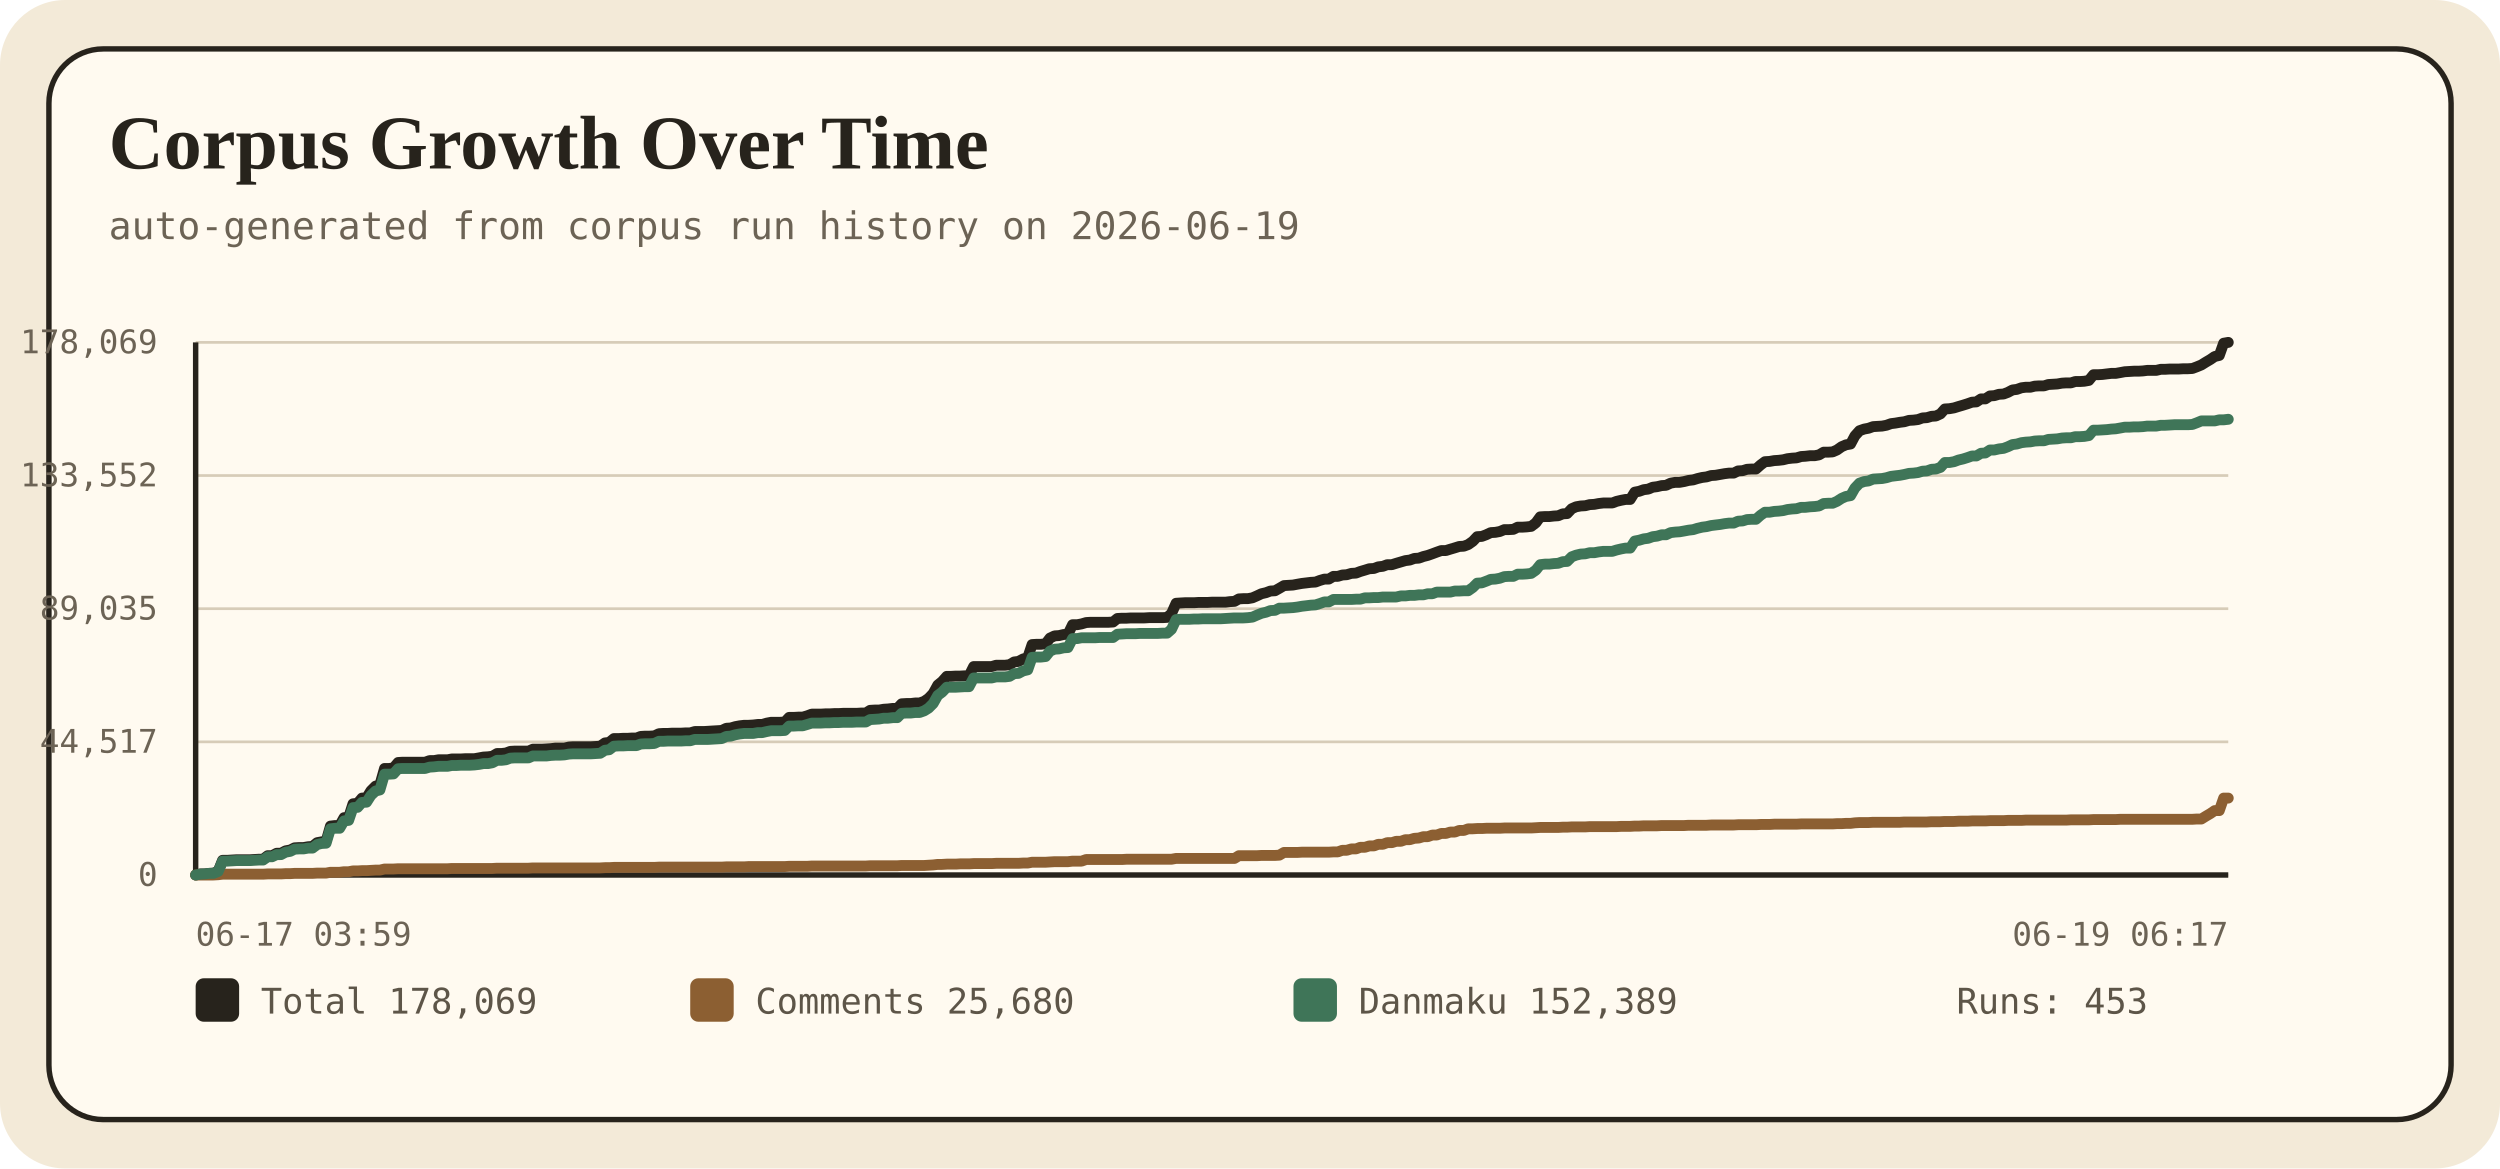
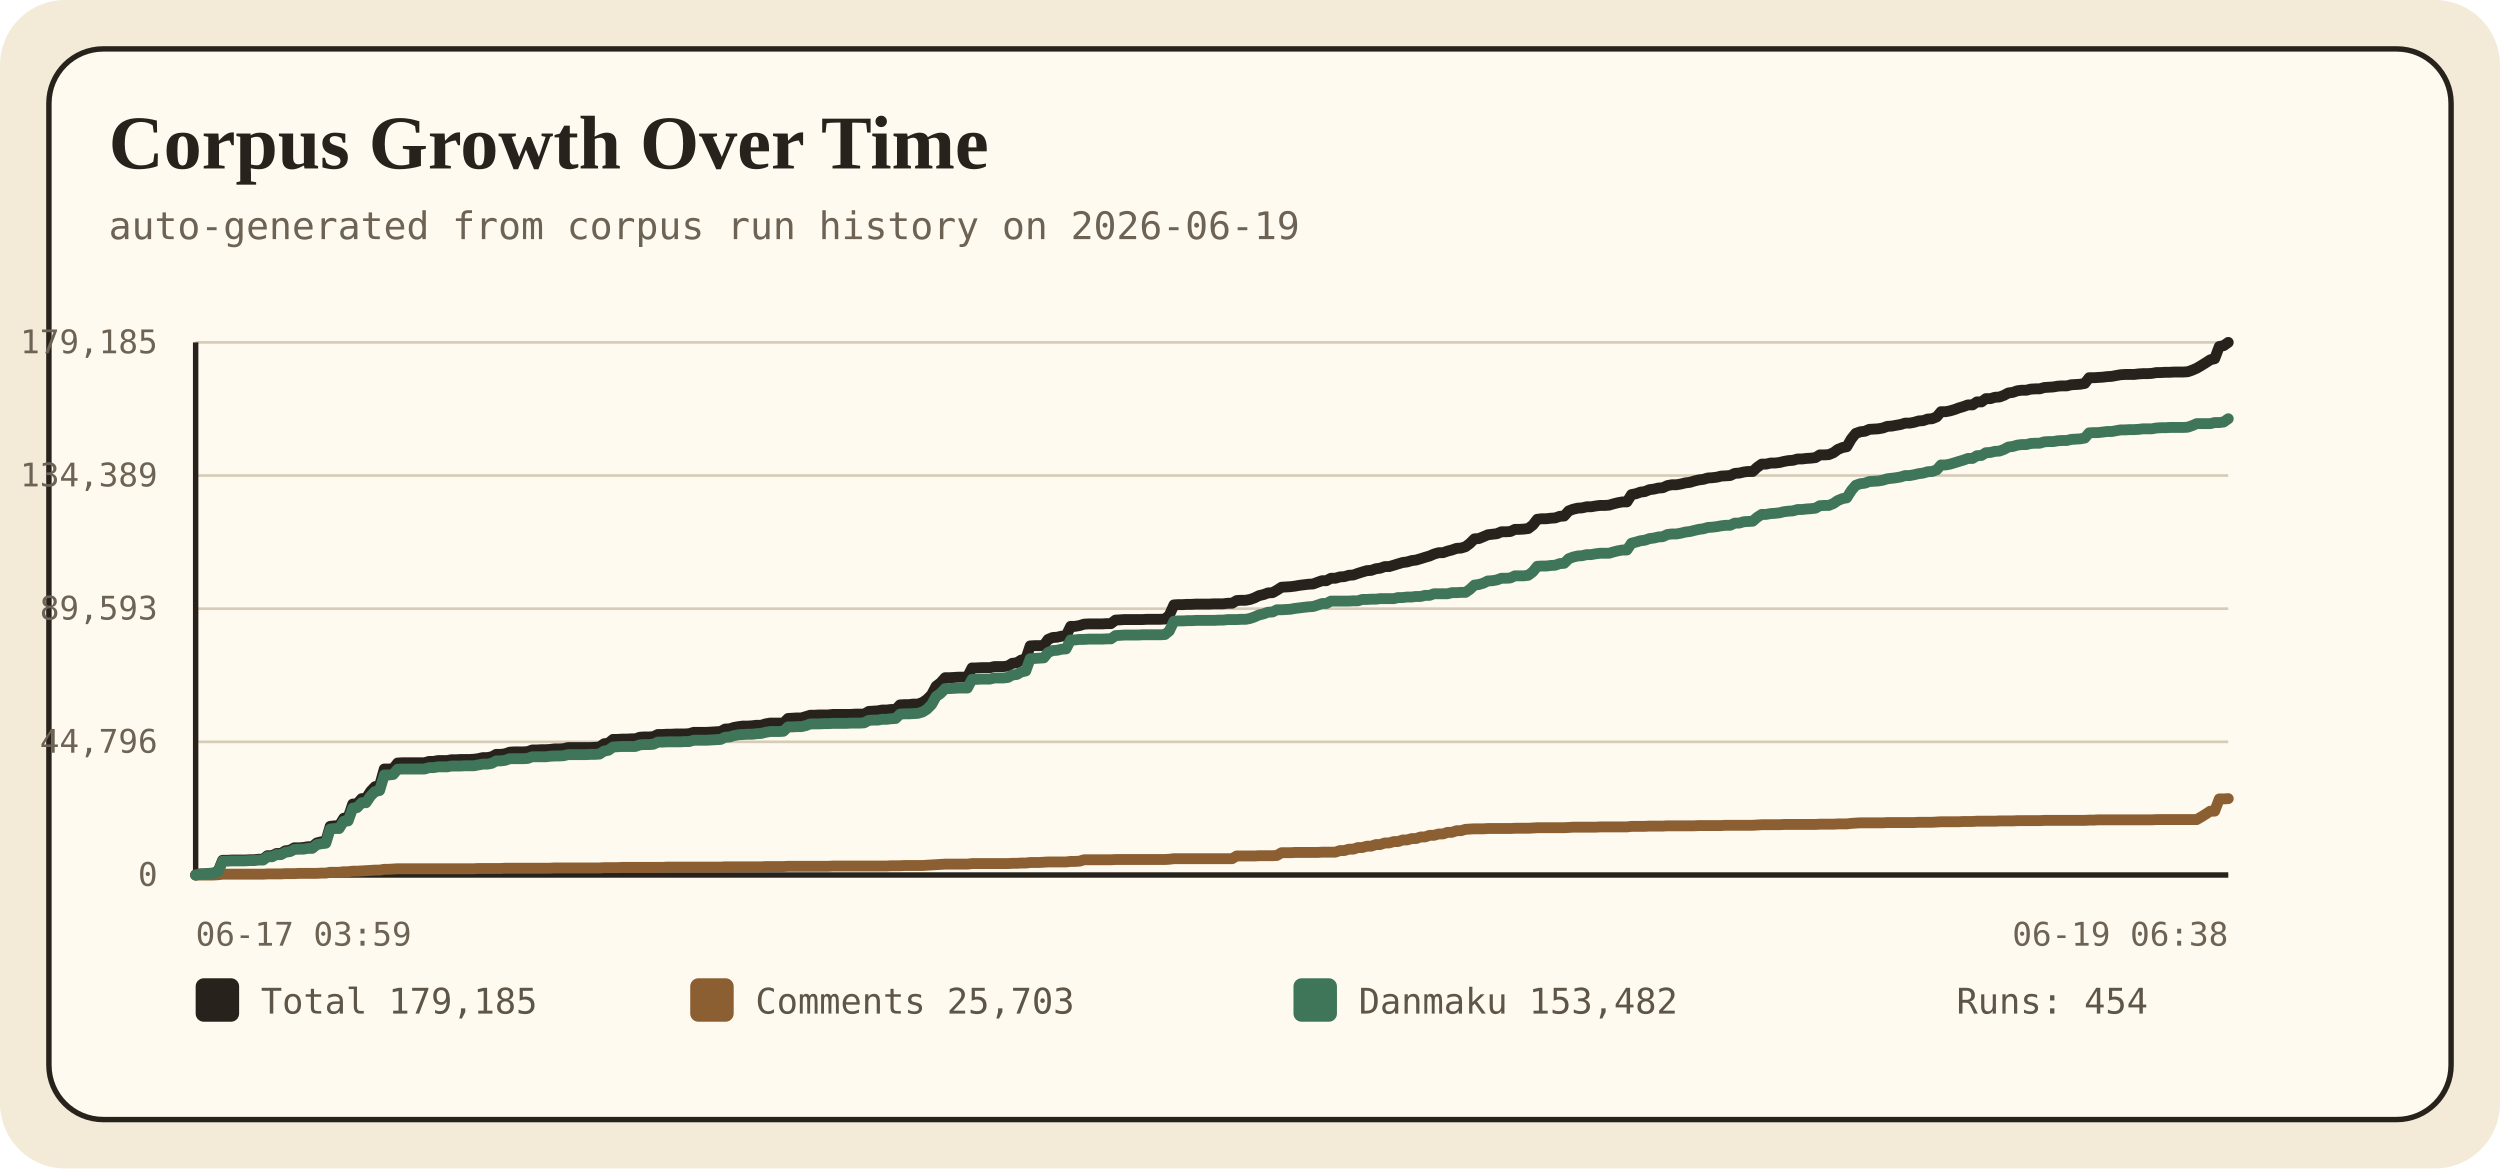
<svg xmlns="http://www.w3.org/2000/svg" width="920" height="430" viewBox="0 0 920 430" role="img" aria-labelledby="timeline-title timeline-desc">
  <style>
    .bg { fill: #f3ead8; }
    .panel { fill: #fffaf0; stroke: #27231c; stroke-width: 2; }
    .title { font: 700 28px Georgia, 'Times New Roman', serif; fill: #27231c; }
    .sub { font: 14px ui-monospace, SFMono-Regular, Consolas, monospace; fill: #6c6355; }
    .axis { font: 12px ui-monospace, SFMono-Regular, Consolas, monospace; fill: #6c6355; }
    .label { font: 13px ui-monospace, SFMono-Regular, Consolas, monospace; fill: #5d5548; }
  </style>
  <rect class="bg" width="920" height="430" rx="24" />
  <rect class="panel" x="18" y="18" width="884" height="394" rx="20" />
  <text x="40" y="62" class="title">Corpus Growth Over Time</text>
  <text x="40" y="88" class="sub">auto-generated from corpus run history on 2026-06-19</text>
  <g>
    <line x1="72" y1="322.0" x2="820" y2="322.0" stroke="#d7ccb8" stroke-width="1" />
    <text x="58" y="326.0" class="axis" text-anchor="end">0</text>
    <line x1="72" y1="273.0" x2="820" y2="273.0" stroke="#d7ccb8" stroke-width="1" />
-     <text x="58" y="277.0" class="axis" text-anchor="end">44,517</text>
+     <text x="58" y="277.0" class="axis" text-anchor="end">44,796</text>
    <line x1="72" y1="224.0" x2="820" y2="224.0" stroke="#d7ccb8" stroke-width="1" />
-     <text x="58" y="228.0" class="axis" text-anchor="end">89,035</text>
+     <text x="58" y="228.0" class="axis" text-anchor="end">89,593</text>
    <line x1="72" y1="175.0" x2="820" y2="175.0" stroke="#d7ccb8" stroke-width="1" />
-     <text x="58" y="179.0" class="axis" text-anchor="end">133,552</text>
+     <text x="58" y="179.0" class="axis" text-anchor="end">134,389</text>
    <line x1="72" y1="126.0" x2="820" y2="126.0" stroke="#d7ccb8" stroke-width="1" />
-     <text x="58" y="130.0" class="axis" text-anchor="end">178,069</text>
+     <text x="58" y="130.0" class="axis" text-anchor="end">179,185</text>
    <line x1="72" y1="322" x2="820" y2="322" stroke="#27231c" stroke-width="2" />
    <line x1="72" y1="126" x2="72" y2="322" stroke="#27231c" stroke-width="2" />
-     <polyline points="72.0,322.0 73.7,321.6 75.3,321.6 77.0,321.4 78.6,321.3 80.3,320.6 81.9,316.6 83.6,316.6 85.2,316.5 86.9,316.4 88.5,316.4 90.2,316.4 91.9,316.4 93.5,316.3 95.2,316.2 96.8,316.2 98.5,314.9 100.1,314.9 101.8,314.0 103.4,314.0 105.1,313.1 106.8,312.8 108.4,312.0 110.1,311.9 111.7,311.9 113.4,311.6 115.0,311.5 116.7,310.1 118.3,309.8 120.0,309.6 121.6,304.0 123.3,303.8 125.0,303.8 126.6,300.9 128.3,300.8 129.9,295.8 131.6,295.6 133.2,293.7 134.9,293.6 136.5,291.0 138.2,289.3 139.8,288.8 141.5,282.8 143.2,282.8 144.8,282.6 146.5,280.6 148.1,280.5 149.8,280.5 151.4,280.5 153.1,280.5 154.7,280.5 156.4,280.5 158.1,279.9 159.7,279.9 161.4,279.6 163.0,279.6 164.7,279.6 166.3,279.3 168.0,279.3 169.6,279.3 171.3,279.2 172.9,279.2 174.6,279.2 176.3,278.9 177.9,278.6 179.6,278.5 181.2,278.3 182.9,277.3 184.5,277.3 186.2,277.1 187.8,276.5 189.5,276.4 191.2,276.4 192.8,276.4 194.5,276.4 196.1,275.7 197.8,275.7 199.4,275.7 201.1,275.6 202.7,275.5 204.4,275.3 206.0,275.3 207.7,275.3 209.4,274.9 211.0,274.8 212.7,274.8 214.3,274.8 216.0,274.8 217.6,274.8 219.3,274.7 220.9,274.6 222.6,273.4 224.2,273.2 225.9,271.8 227.6,271.8 229.2,271.7 230.9,271.7 232.5,271.6 234.2,271.6 235.8,271.0 237.5,270.9 239.1,270.9 240.8,270.8 242.5,270.0 244.1,269.9 245.8,269.9 247.4,269.8 249.1,269.8 250.7,269.8 252.4,269.7 254.0,269.7 255.7,269.2 257.3,269.2 259.0,269.2 260.7,269.1 262.3,269.0 264.0,268.9 265.6,268.8 267.3,268.0 268.9,267.9 270.6,267.4 272.2,267.1 273.9,266.9 275.5,266.9 277.2,266.8 278.9,266.6 280.5,266.6 282.2,266.1 283.8,265.8 285.5,265.8 287.1,265.8 288.8,265.7 290.4,264.0 292.1,264.0 293.8,263.9 295.4,263.9 297.1,263.4 298.7,262.8 300.4,262.8 302.0,262.8 303.7,262.7 305.3,262.7 307.0,262.6 308.6,262.6 310.3,262.5 312.0,262.5 313.6,262.5 315.3,262.5 316.9,262.4 318.6,262.4 320.2,261.4 321.9,261.3 323.5,261.3 325.2,261.0 326.8,260.9 328.5,260.7 330.2,260.7 331.8,259.0 333.5,258.9 335.1,258.9 336.8,258.7 338.4,258.7 340.1,258.1 341.7,257.0 343.4,255.2 345.1,252.1 346.7,250.8 348.4,248.9 350.0,248.9 351.7,248.8 353.3,248.8 355.0,248.7 356.6,248.7 358.3,245.3 359.9,245.3 361.6,245.3 363.3,245.3 364.9,245.3 366.6,244.8 368.2,244.8 369.9,244.8 371.5,244.6 373.2,243.6 374.8,243.4 376.5,242.5 378.2,242.0 379.8,237.2 381.5,237.1 383.1,237.1 384.8,236.9 386.4,234.8 388.1,234.0 389.7,233.9 391.4,233.5 393.0,233.4 394.7,229.9 396.4,229.9 398.0,229.6 399.7,229.1 401.3,229.0 403.0,229.0 404.6,229.0 406.3,229.0 407.9,229.0 409.6,228.9 411.2,227.6 412.9,227.5 414.6,227.5 416.2,227.4 417.9,227.4 419.5,227.4 421.2,227.4 422.8,227.3 424.5,227.3 426.1,227.3 427.8,227.3 429.5,227.2 431.1,225.8 432.8,222.0 434.4,221.9 436.1,221.8 437.7,221.8 439.4,221.8 441.0,221.7 442.7,221.7 444.3,221.7 446.0,221.6 447.7,221.6 449.3,221.6 451.0,221.6 452.6,221.4 454.3,221.3 455.9,220.4 457.6,220.3 459.2,220.3 460.9,220.0 462.5,219.3 464.2,218.5 465.9,218.1 467.5,217.5 469.2,217.4 470.8,216.5 472.5,215.5 474.1,215.4 475.8,215.3 477.4,215.0 479.1,214.7 480.8,214.5 482.4,214.3 484.1,214.2 485.7,213.6 487.4,213.1 489.0,213.1 490.7,212.1 492.3,212.1 494.0,211.6 495.6,211.5 497.3,211.0 499.0,210.9 500.6,210.3 502.3,209.8 503.9,209.3 505.6,209.2 507.2,208.6 508.9,208.4 510.5,207.8 512.2,207.8 513.8,207.3 515.5,206.8 517.2,206.3 518.8,206.1 520.5,205.5 522.1,205.4 523.8,204.8 525.4,204.4 527.1,203.8 528.7,203.2 530.4,202.6 532.1,202.6 533.7,202.1 535.4,201.6 537.0,201.1 538.7,201.0 540.3,200.4 542.0,199.2 543.6,197.5 545.3,197.4 546.9,196.8 548.6,196.0 550.3,195.9 551.9,195.6 553.6,194.9 555.2,194.9 556.9,194.8 558.5,194.0 560.2,194.0 561.8,193.9 563.5,193.7 565.2,192.4 566.8,190.2 568.5,190.1 570.1,190.1 571.8,189.9 573.4,189.8 575.1,189.1 576.7,189.0 578.4,187.2 580.0,186.5 581.7,186.2 583.4,186.1 585.0,185.7 586.7,185.6 588.3,185.3 590.0,185.1 591.6,185.1 593.3,185.1 594.9,184.5 596.6,184.1 598.2,183.8 599.9,183.8 601.6,181.1 603.2,180.8 604.9,180.2 606.5,180.0 608.2,179.3 609.8,179.1 611.5,178.7 613.1,178.6 614.8,177.8 616.5,177.5 618.1,177.5 619.8,177.2 621.4,176.8 623.1,176.6 624.7,176.1 626.4,175.7 628.0,175.5 629.7,175.0 631.3,174.9 633.0,174.6 634.7,174.3 636.3,174.1 638.0,174.1 639.6,173.3 641.3,173.2 642.9,172.7 644.6,172.6 646.2,172.6 647.9,171.1 649.5,169.9 651.2,169.8 652.9,169.5 654.5,169.4 656.2,169.2 657.8,168.8 659.5,168.6 661.1,168.5 662.8,168.0 664.4,167.9 666.1,167.7 667.8,167.7 669.4,167.4 671.1,166.4 672.7,166.4 674.4,166.3 676.0,165.6 677.7,164.4 679.3,163.7 681.0,163.4 682.6,160.4 684.3,158.5 686.0,157.9 687.6,157.6 689.3,157.0 690.9,156.9 692.6,156.8 694.2,156.5 695.9,155.9 697.5,155.7 699.2,155.4 700.8,155.2 702.5,154.7 704.2,154.6 705.8,154.4 707.5,153.8 709.1,153.7 710.8,153.2 712.4,153.1 714.1,152.3 715.7,150.5 717.4,150.4 719.1,150.1 720.7,149.6 722.4,149.1 724.0,148.6 725.7,148.0 727.3,147.9 729.0,146.8 730.6,146.8 732.3,145.7 733.9,145.6 735.6,145.1 737.3,145.0 738.9,144.4 740.6,143.5 742.2,143.3 743.9,142.7 745.5,142.5 747.2,142.5 748.8,142.1 750.5,142.0 752.2,142.0 753.8,141.5 755.5,141.4 757.1,141.3 758.8,141.0 760.4,140.9 762.1,140.9 763.7,140.4 765.4,140.4 767.0,140.3 768.7,140.0 770.4,137.9 772.0,137.9 773.7,137.8 775.3,137.6 777.0,137.4 778.6,137.4 780.3,137.1 781.9,136.8 783.6,136.7 785.2,136.6 786.9,136.6 788.6,136.5 790.2,136.3 791.9,136.3 793.5,136.3 795.2,135.9 796.8,135.9 798.5,135.8 800.1,135.8 801.8,135.8 803.5,135.7 805.1,135.7 806.8,135.6 808.4,135.0 810.1,134.3 811.7,133.3 813.4,132.3 815.0,131.2 816.7,130.8 818.3,126.3 820.0,126.0" fill="none" stroke="#27231c" stroke-width="4" stroke-linecap="round" stroke-linejoin="round" />
-     <polyline points="72.0,322.0 73.7,322.0 75.3,322.0 77.0,322.0 78.6,322.0 80.3,321.9 81.9,321.7 83.6,321.7 85.2,321.7 86.9,321.7 88.5,321.7 90.2,321.7 91.9,321.7 93.5,321.7 95.2,321.7 96.8,321.7 98.5,321.6 100.1,321.6 101.8,321.6 103.4,321.6 105.1,321.5 106.8,321.5 108.4,321.4 110.1,321.4 111.7,321.4 113.4,321.4 115.0,321.4 116.7,321.3 118.3,321.3 120.0,321.3 121.6,321.0 123.3,321.0 125.0,321.0 126.6,320.8 128.3,320.8 129.9,320.5 131.6,320.5 133.2,320.4 134.9,320.4 136.5,320.3 138.2,320.2 139.8,320.2 141.5,319.8 143.2,319.8 144.8,319.8 146.5,319.7 148.1,319.7 149.8,319.7 151.4,319.7 153.1,319.7 154.7,319.7 156.4,319.7 158.1,319.7 159.7,319.7 161.4,319.7 163.0,319.7 164.7,319.7 166.3,319.6 168.0,319.6 169.6,319.6 171.3,319.6 172.9,319.6 174.6,319.6 176.3,319.6 177.9,319.6 179.6,319.6 181.2,319.6 182.9,319.5 184.5,319.5 186.2,319.5 187.8,319.5 189.5,319.5 191.2,319.5 192.8,319.5 194.5,319.5 196.1,319.4 197.8,319.4 199.4,319.4 201.1,319.4 202.7,319.4 204.4,319.4 206.0,319.4 207.7,319.4 209.4,319.4 211.0,319.4 212.7,319.4 214.3,319.4 216.0,319.4 217.6,319.4 219.3,319.4 220.9,319.4 222.6,319.3 224.2,319.3 225.9,319.2 227.6,319.2 229.2,319.2 230.9,319.2 232.5,319.2 234.2,319.2 235.8,319.2 237.5,319.2 239.1,319.2 240.8,319.2 242.5,319.1 244.1,319.1 245.8,319.1 247.4,319.1 249.1,319.1 250.7,319.1 252.4,319.1 254.0,319.1 255.7,319.1 257.3,319.1 259.0,319.1 260.7,319.1 262.3,319.1 264.0,319.1 265.6,319.1 267.3,319.0 268.9,319.0 270.6,319.0 272.2,319.0 273.9,319.0 275.5,318.9 277.2,318.9 278.9,318.9 280.5,318.9 282.2,318.9 283.8,318.9 285.5,318.9 287.1,318.9 288.8,318.9 290.4,318.8 292.1,318.8 293.8,318.8 295.4,318.8 297.1,318.8 298.7,318.7 300.4,318.7 302.0,318.7 303.7,318.7 305.3,318.7 307.0,318.7 308.6,318.7 310.3,318.7 312.0,318.7 313.6,318.7 315.3,318.7 316.9,318.7 318.6,318.7 320.2,318.6 321.9,318.6 323.5,318.6 325.2,318.6 326.8,318.6 328.5,318.6 330.2,318.6 331.8,318.5 333.5,318.5 335.1,318.5 336.8,318.5 338.4,318.5 340.1,318.5 341.7,318.4 343.4,318.3 345.1,318.1 346.7,318.1 348.4,318.0 350.0,318.0 351.7,318.0 353.3,317.9 355.0,317.9 356.6,317.9 358.3,317.8 359.9,317.8 361.6,317.8 363.3,317.8 364.9,317.8 366.6,317.7 368.2,317.7 369.9,317.7 371.5,317.7 373.2,317.7 374.8,317.7 376.5,317.6 378.2,317.6 379.8,317.3 381.5,317.3 383.1,317.3 384.8,317.3 386.4,317.2 388.1,317.1 389.7,317.1 391.4,317.1 393.0,317.1 394.7,316.9 396.4,316.9 398.0,316.9 399.7,316.3 401.3,316.3 403.0,316.3 404.6,316.3 406.3,316.3 407.9,316.3 409.6,316.3 411.2,316.3 412.9,316.3 414.6,316.2 416.2,316.2 417.9,316.2 419.5,316.2 421.2,316.2 422.8,316.2 424.5,316.2 426.1,316.2 427.8,316.2 429.5,316.2 431.1,316.2 432.8,315.9 434.4,315.9 436.1,315.9 437.7,315.9 439.4,315.9 441.0,315.9 442.7,315.9 444.3,315.9 446.0,315.9 447.7,315.9 449.3,315.9 451.0,315.9 452.6,315.9 454.3,315.9 455.9,314.9 457.6,314.9 459.2,314.9 460.9,314.9 462.5,314.9 464.2,314.8 465.9,314.8 467.5,314.8 469.2,314.8 470.8,314.7 472.5,313.7 474.1,313.7 475.8,313.7 477.4,313.7 479.1,313.6 480.8,313.6 482.4,313.6 484.1,313.6 485.7,313.6 487.4,313.6 489.0,313.6 490.7,313.5 492.3,313.5 494.0,312.9 495.6,312.9 497.3,312.4 499.0,312.4 500.6,311.8 502.3,311.8 503.9,311.3 505.6,311.3 507.2,310.7 508.9,310.7 510.5,310.1 512.2,310.1 513.8,309.6 515.5,309.6 517.2,309.0 518.8,309.0 520.5,308.5 522.1,308.4 523.8,307.9 525.4,307.9 527.1,307.3 528.7,307.3 530.4,306.7 532.1,306.7 533.7,306.2 535.4,306.2 537.0,305.6 538.7,305.6 540.3,305.0 542.0,305.0 543.6,304.9 545.3,304.9 546.9,304.8 548.6,304.8 550.3,304.8 551.9,304.8 553.6,304.7 555.2,304.7 556.9,304.7 558.5,304.7 560.2,304.7 561.8,304.7 563.5,304.7 565.2,304.6 566.8,304.5 568.5,304.5 570.1,304.5 571.8,304.5 573.4,304.5 575.1,304.4 576.7,304.4 578.4,304.3 580.0,304.3 581.7,304.3 583.4,304.3 585.0,304.2 586.7,304.2 588.3,304.2 590.0,304.2 591.6,304.2 593.3,304.2 594.9,304.2 596.6,304.1 598.2,304.1 599.9,304.1 601.6,304.0 603.2,304.0 604.9,303.9 606.5,303.9 608.2,303.9 609.8,303.9 611.5,303.8 613.1,303.8 614.8,303.8 616.5,303.8 618.1,303.8 619.8,303.8 621.4,303.7 623.1,303.7 624.7,303.7 626.4,303.7 628.0,303.7 629.7,303.6 631.3,303.6 633.0,303.6 634.7,303.6 636.3,303.6 638.0,303.6 639.6,303.5 641.3,303.5 642.9,303.5 644.6,303.5 646.2,303.5 647.9,303.4 649.5,303.4 651.2,303.4 652.9,303.3 654.5,303.3 656.2,303.3 657.8,303.3 659.5,303.3 661.1,303.3 662.8,303.2 664.4,303.2 666.1,303.2 667.8,303.2 669.4,303.2 671.1,303.2 672.7,303.2 674.4,303.2 676.0,303.1 677.7,303.1 679.3,303.0 681.0,303.0 682.6,302.8 684.3,302.7 686.0,302.7 687.6,302.7 689.3,302.6 690.9,302.6 692.6,302.6 694.2,302.6 695.9,302.6 697.5,302.6 699.2,302.6 700.8,302.5 702.5,302.5 704.2,302.5 705.8,302.5 707.5,302.5 709.1,302.5 710.8,302.4 712.4,302.4 714.1,302.4 715.7,302.3 717.4,302.3 719.1,302.3 720.7,302.2 722.4,302.2 724.0,302.2 725.7,302.1 727.3,302.1 729.0,302.1 730.6,302.1 732.3,302.0 733.9,302.0 735.6,302.0 737.3,302.0 738.9,301.9 740.6,301.9 742.2,301.9 743.9,301.9 745.5,301.8 747.2,301.8 748.8,301.8 750.5,301.8 752.2,301.8 753.8,301.8 755.5,301.8 757.1,301.8 758.8,301.8 760.4,301.8 762.1,301.7 763.7,301.7 765.4,301.7 767.0,301.7 768.7,301.7 770.4,301.6 772.0,301.6 773.7,301.6 775.3,301.6 777.0,301.6 778.6,301.6 780.3,301.5 781.9,301.5 783.6,301.5 785.2,301.5 786.9,301.5 788.6,301.5 790.2,301.5 791.9,301.5 793.5,301.5 795.2,301.5 796.8,301.5 798.5,301.5 800.1,301.5 801.8,301.5 803.5,301.5 805.1,301.5 806.8,301.5 808.4,301.4 810.1,301.4 811.7,300.4 813.4,299.4 815.0,298.3 816.7,298.3 818.3,293.7 820.0,293.7" fill="none" stroke="#8c5f32" stroke-width="4" stroke-linecap="round" stroke-linejoin="round" />
-     <polyline points="72.0,322.0 73.7,321.7 75.3,321.6 77.0,321.4 78.6,321.4 80.3,320.7 81.9,316.9 83.6,316.9 85.2,316.8 86.9,316.7 88.5,316.7 90.2,316.7 91.9,316.7 93.5,316.6 95.2,316.5 96.8,316.5 98.5,315.3 100.1,315.3 101.8,314.5 103.4,314.5 105.1,313.6 106.8,313.3 108.4,312.5 110.1,312.4 111.7,312.4 113.4,312.1 115.0,312.1 116.7,310.8 118.3,310.4 120.0,310.3 121.6,305.0 123.3,304.8 125.0,304.8 126.6,302.1 128.3,301.9 129.9,297.2 131.6,297.1 133.2,295.3 134.9,295.2 136.5,292.7 138.2,291.1 139.8,290.7 141.5,284.9 143.2,284.9 144.8,284.8 146.5,282.9 148.1,282.8 149.8,282.8 151.4,282.8 153.1,282.8 154.7,282.8 156.4,282.8 158.1,282.3 159.7,282.2 161.4,282.0 163.0,282.0 164.7,282.0 166.3,281.7 168.0,281.7 169.6,281.6 171.3,281.6 172.9,281.6 174.6,281.5 176.3,281.3 177.9,281.0 179.6,281.0 181.2,280.7 182.9,279.8 184.5,279.8 186.2,279.6 187.8,279.0 189.5,278.9 191.2,278.9 192.8,278.9 194.5,278.9 196.1,278.2 197.8,278.2 199.4,278.2 201.1,278.2 202.7,278.0 204.4,277.9 206.0,277.9 207.7,277.8 209.4,277.5 211.0,277.4 212.7,277.4 214.3,277.4 216.0,277.4 217.6,277.4 219.3,277.3 220.9,277.2 222.6,276.1 224.2,275.9 225.9,274.6 227.6,274.5 229.2,274.5 230.9,274.4 232.5,274.4 234.2,274.4 235.8,273.8 237.5,273.7 239.1,273.7 240.8,273.6 242.5,272.8 244.1,272.8 245.8,272.7 247.4,272.7 249.1,272.7 250.7,272.7 252.4,272.6 254.0,272.6 255.7,272.1 257.3,272.1 259.0,272.1 260.7,272.1 262.3,272.0 264.0,271.9 265.6,271.8 267.3,271.0 268.9,270.9 270.6,270.4 272.2,270.1 273.9,269.9 275.5,269.9 277.2,269.9 278.9,269.6 280.5,269.6 282.2,269.2 283.8,268.9 285.5,268.9 287.1,268.9 288.8,268.8 290.4,267.2 292.1,267.2 293.8,267.1 295.4,267.1 297.1,266.6 298.7,266.1 300.4,266.1 302.0,266.1 303.7,266.0 305.3,266.0 307.0,265.9 308.6,265.9 310.3,265.8 312.0,265.8 313.6,265.8 315.3,265.7 316.9,265.7 318.6,265.7 320.2,264.8 321.9,264.7 323.5,264.6 325.2,264.3 326.8,264.3 328.5,264.1 330.2,264.1 331.8,262.5 333.5,262.4 335.1,262.4 336.8,262.2 338.4,262.2 340.1,261.6 341.7,260.6 343.4,258.9 345.1,255.9 346.7,254.7 348.4,252.9 350.0,252.9 351.7,252.9 353.3,252.8 355.0,252.7 356.6,252.7 358.3,249.5 359.9,249.5 361.6,249.5 363.3,249.5 364.9,249.5 366.6,249.1 368.2,249.1 369.9,249.1 371.5,248.9 373.2,247.9 374.8,247.8 376.5,246.9 378.2,246.5 379.8,241.9 381.5,241.8 383.1,241.8 384.8,241.6 386.4,239.6 388.1,238.9 389.7,238.8 391.4,238.4 393.0,238.3 394.7,235.0 396.4,235.0 398.0,234.7 399.7,234.7 401.3,234.7 403.0,234.7 404.6,234.6 406.3,234.6 407.9,234.6 409.6,234.6 411.2,233.4 412.9,233.3 414.6,233.2 416.2,233.2 417.9,233.2 419.5,233.1 421.2,233.1 422.8,233.1 424.5,233.1 426.1,233.1 427.8,233.0 429.5,233.0 431.1,231.6 432.8,228.0 434.4,227.9 436.1,227.9 437.7,227.9 439.4,227.8 441.0,227.8 442.7,227.7 444.3,227.7 446.0,227.7 447.7,227.7 449.3,227.7 451.0,227.6 452.6,227.5 454.3,227.4 455.9,227.4 457.6,227.4 459.2,227.3 460.9,227.1 462.5,226.4 464.2,225.7 465.9,225.3 467.5,224.7 469.2,224.6 470.8,223.8 472.5,223.8 474.1,223.7 475.8,223.6 477.4,223.4 479.1,223.1 480.8,222.9 482.4,222.7 484.1,222.6 485.7,222.1 487.4,221.5 489.0,221.5 490.7,220.6 492.3,220.6 494.0,220.6 495.6,220.6 497.3,220.6 499.0,220.5 500.6,220.5 502.3,220.0 503.9,220.0 505.6,219.9 507.2,219.9 508.9,219.7 510.5,219.7 512.2,219.7 513.8,219.7 515.5,219.3 517.2,219.3 518.8,219.1 520.5,219.1 522.1,218.9 523.8,218.9 525.4,218.5 527.1,218.5 528.7,217.9 530.4,217.9 532.1,217.9 533.7,217.9 535.4,217.5 537.0,217.5 538.7,217.4 540.3,217.4 542.0,216.2 543.6,214.6 545.3,214.5 546.9,213.9 548.6,213.2 550.3,213.1 551.9,212.8 553.6,212.2 555.2,212.1 556.9,212.1 558.5,211.3 560.2,211.3 561.8,211.2 563.5,211.0 565.2,209.8 566.8,207.8 568.5,207.6 570.1,207.6 571.8,207.4 573.4,207.3 575.1,206.7 576.7,206.6 578.4,204.9 580.0,204.3 581.7,203.9 583.4,203.8 585.0,203.4 586.7,203.4 588.3,203.1 590.0,202.9 591.6,202.9 593.3,202.9 594.9,202.4 596.6,202.0 598.2,201.7 599.9,201.7 601.6,199.1 603.2,198.8 604.9,198.3 606.5,198.1 608.2,197.5 609.8,197.3 611.5,196.8 613.1,196.8 614.8,196.0 616.5,195.8 618.1,195.7 619.8,195.4 621.4,195.1 623.1,194.9 624.7,194.4 626.4,194.0 628.0,193.8 629.7,193.4 631.3,193.2 633.0,193.0 634.7,192.7 636.3,192.5 638.0,192.5 639.6,191.8 641.3,191.7 642.9,191.2 644.6,191.1 646.2,191.1 647.9,189.6 649.5,188.5 651.2,188.5 652.9,188.2 654.5,188.1 656.2,187.9 657.8,187.5 659.5,187.3 661.1,187.2 662.8,186.7 664.4,186.7 666.1,186.5 667.8,186.4 669.4,186.2 671.1,185.3 672.7,185.2 674.4,185.2 676.0,184.5 677.7,183.4 679.3,182.7 681.0,182.4 682.6,179.6 684.3,177.8 686.0,177.2 687.6,177.0 689.3,176.3 690.9,176.2 692.6,176.1 694.2,175.8 695.9,175.3 697.5,175.1 699.2,174.9 700.8,174.6 702.5,174.2 704.2,174.1 705.8,173.9 707.5,173.4 709.1,173.3 710.8,172.7 712.4,172.6 714.1,172.0 715.7,170.2 717.4,170.2 719.1,169.9 720.7,169.3 722.4,168.9 724.0,168.4 725.7,167.8 727.3,167.8 729.0,166.8 730.6,166.7 732.3,165.6 733.9,165.6 735.6,165.2 737.3,165.0 738.9,164.4 740.6,163.6 742.2,163.4 743.9,162.9 745.5,162.7 747.2,162.6 748.8,162.3 750.5,162.2 752.2,162.2 753.8,161.7 755.5,161.6 757.1,161.5 758.8,161.2 760.4,161.1 762.1,161.1 763.7,160.7 765.4,160.7 767.0,160.6 768.7,160.3 770.4,158.3 772.0,158.3 773.7,158.2 775.3,158.1 777.0,157.9 778.6,157.8 780.3,157.5 781.9,157.2 783.6,157.2 785.2,157.1 786.9,157.1 788.6,157.0 790.2,156.8 791.9,156.8 793.5,156.8 795.2,156.5 796.8,156.5 798.5,156.4 800.1,156.3 801.8,156.3 803.5,156.3 805.1,156.3 806.8,156.2 808.4,155.6 810.1,154.9 811.7,154.9 813.4,154.9 815.0,154.9 816.7,154.5 818.3,154.5 820.0,154.3" fill="none" stroke="#3f7558" stroke-width="4" stroke-linecap="round" stroke-linejoin="round" />
+     <polyline points="72.0,322.0 73.7,321.6 75.3,321.6 77.0,321.4 78.6,321.3 80.3,320.6 81.9,316.6 83.6,316.6 85.2,316.5 86.9,316.5 88.5,316.5 90.2,316.5 91.8,316.4 93.5,316.4 95.1,316.2 96.8,316.2 98.4,314.9 100.1,314.9 101.7,314.1 103.4,314.1 105.0,313.1 106.7,312.9 108.3,312.0 110.0,312.0 111.6,311.9 113.3,311.6 114.9,311.6 116.6,310.2 118.2,309.8 119.9,309.6 121.5,304.1 123.2,303.9 124.8,303.9 126.5,301.1 128.1,300.9 129.8,295.9 131.4,295.8 133.1,293.9 134.7,293.8 136.4,291.2 138.0,289.5 139.7,289.1 141.4,283.0 143.0,283.0 144.7,282.9 146.3,280.8 148.0,280.7 149.6,280.7 151.3,280.7 152.9,280.7 154.6,280.7 156.2,280.7 157.9,280.2 159.5,280.2 161.2,279.9 162.8,279.9 164.5,279.9 166.1,279.6 167.8,279.6 169.4,279.5 171.1,279.5 172.7,279.5 174.4,279.4 176.0,279.2 177.7,278.8 179.3,278.8 181.0,278.5 182.6,277.6 184.3,277.6 185.9,277.4 187.6,276.8 189.2,276.7 190.9,276.7 192.5,276.7 194.2,276.6 195.8,276.0 197.5,276.0 199.1,275.9 200.8,275.9 202.4,275.8 204.1,275.6 205.7,275.6 207.4,275.5 209.1,275.1 210.7,275.1 212.4,275.1 214.0,275.1 215.7,275.1 217.3,275.1 219.0,275.0 220.6,274.9 222.3,273.7 223.9,273.5 225.6,272.1 227.2,272.1 228.9,272.0 230.5,272.0 232.2,271.9 233.8,271.9 235.5,271.3 237.1,271.2 238.8,271.2 240.4,271.1 242.1,270.3 243.7,270.3 245.4,270.2 247.0,270.2 248.7,270.1 250.3,270.1 252.0,270.1 253.6,270.0 255.3,269.5 256.9,269.5 258.6,269.5 260.2,269.5 261.9,269.4 263.5,269.3 265.2,269.2 266.8,268.3 268.5,268.2 270.1,267.7 271.8,267.4 273.4,267.2 275.1,267.2 276.8,267.1 278.4,266.9 280.1,266.9 281.7,266.4 283.4,266.1 285.0,266.1 286.7,266.1 288.3,266.1 290.0,264.4 291.6,264.3 293.3,264.2 294.9,264.2 296.6,263.7 298.2,263.2 299.9,263.2 301.5,263.1 303.2,263.1 304.8,263.1 306.5,262.9 308.1,262.9 309.8,262.9 311.4,262.9 313.1,262.9 314.7,262.8 316.4,262.8 318.0,262.8 319.7,261.8 321.3,261.7 323.0,261.6 324.6,261.3 326.3,261.3 327.9,261.1 329.6,261.1 331.2,259.4 332.9,259.3 334.5,259.3 336.2,259.1 337.8,259.1 339.5,258.5 341.1,257.4 342.8,255.7 344.5,252.5 346.1,251.3 347.8,249.4 349.4,249.4 351.1,249.3 352.7,249.2 354.4,249.2 356.0,249.1 357.7,245.8 359.3,245.8 361.0,245.7 362.6,245.7 364.3,245.7 365.9,245.3 367.6,245.3 369.2,245.3 370.9,245.1 372.5,244.1 374.2,243.9 375.8,242.9 377.5,242.5 379.1,237.7 380.8,237.6 382.4,237.6 384.1,237.5 385.7,235.3 387.4,234.6 389.0,234.5 390.7,234.1 392.3,234.0 394.0,230.5 395.6,230.5 397.3,230.2 398.9,229.7 400.6,229.6 402.2,229.6 403.9,229.6 405.5,229.6 407.2,229.5 408.8,229.5 410.5,228.2 412.2,228.1 413.8,228.0 415.5,228.0 417.1,228.0 418.8,228.0 420.4,228.0 422.1,227.9 423.7,227.9 425.4,227.9 427.0,227.9 428.7,227.8 430.3,226.4 432.0,222.6 433.6,222.5 435.3,222.5 436.9,222.4 438.6,222.4 440.2,222.3 441.9,222.3 443.5,222.3 445.2,222.3 446.8,222.2 448.5,222.2 450.1,222.2 451.8,222.0 453.4,222.0 455.1,221.0 456.7,220.9 458.4,220.9 460.0,220.6 461.7,220.0 463.3,219.2 465.0,218.8 466.6,218.2 468.3,218.1 469.9,217.2 471.6,216.1 473.2,216.0 474.9,215.9 476.5,215.7 478.2,215.4 479.8,215.2 481.5,215.0 483.2,214.9 484.8,214.3 486.5,213.7 488.1,213.7 489.8,212.8 491.4,212.8 493.1,212.3 494.7,212.2 496.4,211.7 498.0,211.6 499.7,211.0 501.3,210.5 503.0,210.0 504.6,209.9 506.3,209.3 507.9,209.1 509.6,208.5 511.2,208.5 512.9,208.0 514.5,207.5 516.2,207.0 517.8,206.8 519.5,206.3 521.1,206.1 522.8,205.6 524.4,205.1 526.1,204.6 527.7,203.9 529.4,203.4 531.0,203.4 532.7,202.8 534.3,202.4 536.0,201.8 537.6,201.7 539.3,201.2 540.9,200.0 542.6,198.3 544.2,198.2 545.9,197.5 547.5,196.8 549.2,196.6 550.9,196.4 552.5,195.7 554.2,195.7 555.8,195.6 557.5,194.8 559.1,194.8 560.8,194.7 562.4,194.5 564.1,193.2 565.7,191.1 567.4,190.9 569.0,190.9 570.7,190.7 572.3,190.6 574.0,190.0 575.6,189.9 577.3,188.0 578.9,187.4 580.6,187.0 582.2,186.9 583.9,186.5 585.5,186.5 587.2,186.2 588.8,186.0 590.5,186.0 592.1,185.9 593.8,185.4 595.4,185.0 597.1,184.7 598.7,184.7 600.4,182.0 602.0,181.7 603.7,181.1 605.3,180.9 607.0,180.2 608.6,180.0 610.3,179.6 611.9,179.5 613.6,178.7 615.2,178.4 616.9,178.4 618.6,178.1 620.2,177.7 621.9,177.5 623.5,177.0 625.2,176.6 626.8,176.4 628.5,175.9 630.1,175.8 631.8,175.6 633.4,175.2 635.1,175.1 636.7,175.0 638.4,174.2 640.0,174.1 641.7,173.7 643.3,173.5 645.0,173.5 646.6,172.0 648.3,170.8 649.9,170.8 651.6,170.4 653.2,170.4 654.9,170.2 656.5,169.8 658.2,169.5 659.8,169.4 661.5,168.9 663.1,168.9 664.8,168.7 666.4,168.6 668.1,168.4 669.7,167.4 671.4,167.4 673.0,167.3 674.7,166.6 676.3,165.4 678.0,164.7 679.6,164.4 681.3,161.5 682.9,159.5 684.6,158.9 686.3,158.7 687.9,158.0 689.6,157.9 691.2,157.8 692.9,157.5 694.5,156.9 696.2,156.8 697.8,156.5 699.5,156.2 701.1,155.7 702.8,155.7 704.4,155.4 706.1,154.9 707.7,154.8 709.4,154.2 711.0,154.1 712.7,153.4 714.3,151.5 716.0,151.5 717.6,151.2 719.3,150.7 720.9,150.1 722.6,149.6 724.2,149.0 725.9,149.0 727.5,147.9 729.2,147.9 730.8,146.7 732.5,146.7 734.1,146.2 735.8,146.1 737.4,145.5 739.1,144.6 740.7,144.4 742.4,143.8 744.0,143.6 745.7,143.6 747.3,143.2 749.0,143.1 750.6,143.1 752.3,142.6 754.0,142.5 755.6,142.4 757.3,142.1 758.9,142.0 760.6,142.0 762.2,141.6 763.9,141.5 765.5,141.4 767.2,141.1 768.8,139.0 770.5,139.0 772.1,138.9 773.8,138.8 775.4,138.6 777.1,138.5 778.7,138.2 780.4,137.9 782.0,137.8 783.7,137.8 785.3,137.8 787.0,137.6 788.6,137.5 790.3,137.5 791.9,137.4 793.6,137.1 795.2,137.1 796.9,137.0 798.5,137.0 800.2,136.9 801.8,136.9 803.5,136.9 805.1,136.8 806.8,136.2 808.4,135.5 810.1,134.5 811.7,133.5 813.4,132.4 815.0,132.0 816.7,127.5 818.3,127.2 820.0,126.0" fill="none" stroke="#27231c" stroke-width="4" stroke-linecap="round" stroke-linejoin="round" />
+     <polyline points="72.0,322.0 73.7,322.0 75.3,322.0 77.0,322.0 78.6,322.0 80.3,321.9 81.9,321.7 83.6,321.7 85.2,321.7 86.9,321.7 88.5,321.7 90.2,321.7 91.8,321.7 93.5,321.7 95.1,321.7 96.8,321.7 98.4,321.6 100.1,321.6 101.7,321.6 103.4,321.6 105.0,321.5 106.7,321.5 108.3,321.5 110.0,321.4 111.6,321.4 113.3,321.4 114.9,321.4 116.6,321.4 118.2,321.3 119.9,321.3 121.5,321.0 123.2,321.0 124.8,321.0 126.5,320.8 128.1,320.8 129.8,320.6 131.4,320.6 133.1,320.5 134.7,320.4 136.4,320.3 138.0,320.2 139.7,320.2 141.4,319.9 143.0,319.9 144.7,319.8 146.3,319.7 148.0,319.7 149.6,319.7 151.3,319.7 152.9,319.7 154.6,319.7 156.2,319.7 157.9,319.7 159.5,319.7 161.2,319.7 162.8,319.7 164.5,319.7 166.1,319.7 167.8,319.7 169.4,319.7 171.1,319.7 172.7,319.7 174.4,319.7 176.0,319.6 177.7,319.6 179.3,319.6 181.0,319.6 182.6,319.6 184.3,319.6 185.9,319.5 187.6,319.5 189.2,319.5 190.9,319.5 192.5,319.5 194.2,319.5 195.8,319.5 197.5,319.5 199.1,319.5 200.8,319.5 202.4,319.5 204.1,319.4 205.7,319.4 207.4,319.4 209.1,319.4 210.7,319.4 212.4,319.4 214.0,319.4 215.7,319.4 217.3,319.4 219.0,319.4 220.6,319.4 222.3,319.3 223.9,319.3 225.6,319.3 227.2,319.3 228.9,319.2 230.5,319.2 232.2,319.2 233.8,319.2 235.5,319.2 237.1,319.2 238.8,319.2 240.4,319.2 242.1,319.2 243.7,319.2 245.4,319.1 247.0,319.1 248.7,319.1 250.3,319.1 252.0,319.1 253.6,319.1 255.3,319.1 256.9,319.1 258.6,319.1 260.2,319.1 261.9,319.1 263.5,319.1 265.2,319.1 266.8,319.0 268.5,319.0 270.1,319.0 271.8,319.0 273.4,319.0 275.1,319.0 276.8,319.0 278.4,319.0 280.1,319.0 281.7,318.9 283.4,318.9 285.0,318.9 286.7,318.9 288.3,318.9 290.0,318.8 291.6,318.8 293.3,318.8 294.9,318.8 296.6,318.8 298.2,318.8 299.9,318.8 301.5,318.8 303.2,318.8 304.8,318.8 306.5,318.7 308.1,318.7 309.8,318.7 311.4,318.7 313.1,318.7 314.7,318.7 316.4,318.7 318.0,318.7 319.7,318.7 321.3,318.7 323.0,318.7 324.6,318.7 326.3,318.7 327.9,318.6 329.6,318.6 331.2,318.6 332.9,318.5 334.5,318.5 336.2,318.5 337.8,318.5 339.5,318.5 341.1,318.4 342.8,318.3 344.5,318.2 346.1,318.1 347.8,318.0 349.4,318.0 351.1,318.0 352.7,318.0 354.4,318.0 356.0,318.0 357.7,317.8 359.3,317.8 361.0,317.8 362.6,317.8 364.3,317.8 365.9,317.8 367.6,317.8 369.2,317.8 370.9,317.8 372.5,317.7 374.2,317.7 375.8,317.6 377.5,317.6 379.1,317.4 380.8,317.4 382.4,317.4 384.1,317.3 385.7,317.2 387.4,317.2 389.0,317.2 390.7,317.2 392.3,317.2 394.0,317.0 395.6,317.0 397.3,316.9 398.9,316.4 400.6,316.4 402.2,316.4 403.9,316.4 405.5,316.4 407.2,316.4 408.8,316.4 410.5,316.3 412.2,316.3 413.8,316.3 415.5,316.3 417.1,316.3 418.8,316.3 420.4,316.3 422.1,316.3 423.7,316.3 425.4,316.3 427.0,316.3 428.7,316.3 430.3,316.2 432.0,316.0 433.6,316.0 435.3,316.0 436.9,316.0 438.6,316.0 440.2,316.0 441.9,316.0 443.5,316.0 445.2,316.0 446.8,316.0 448.5,316.0 450.1,316.0 451.8,316.0 453.4,316.0 455.1,315.0 456.7,315.0 458.4,315.0 460.0,315.0 461.7,315.0 463.3,314.9 465.0,314.9 466.6,314.9 468.3,314.9 469.9,314.8 471.6,313.8 473.2,313.8 474.9,313.8 476.5,313.7 478.2,313.7 479.8,313.7 481.5,313.7 483.2,313.7 484.8,313.7 486.5,313.6 488.1,313.6 489.8,313.6 491.4,313.6 493.1,313.0 494.7,313.0 496.4,312.5 498.0,312.5 499.7,311.9 501.3,311.9 503.0,311.4 504.6,311.4 506.3,310.8 507.9,310.8 509.6,310.2 511.2,310.2 512.9,309.7 514.5,309.7 516.2,309.1 517.8,309.1 519.5,308.6 521.1,308.6 522.8,308.0 524.4,308.0 526.1,307.4 527.7,307.4 529.4,306.9 531.0,306.9 532.7,306.3 534.3,306.3 536.0,305.7 537.6,305.7 539.3,305.2 540.9,305.1 542.6,305.0 544.2,305.0 545.9,305.0 547.5,304.9 549.2,304.9 550.9,304.9 552.5,304.9 554.2,304.9 555.8,304.9 557.5,304.8 559.1,304.8 560.8,304.8 562.4,304.8 564.1,304.7 565.7,304.6 567.4,304.6 569.0,304.6 570.7,304.6 572.3,304.6 574.0,304.6 575.6,304.6 577.3,304.5 578.9,304.4 580.6,304.4 582.2,304.4 583.9,304.4 585.5,304.4 587.2,304.4 588.8,304.3 590.5,304.3 592.1,304.3 593.8,304.3 595.4,304.3 597.1,304.3 598.7,304.3 600.4,304.1 602.0,304.1 603.7,304.1 605.3,304.1 607.0,304.0 608.6,304.0 610.3,304.0 611.9,304.0 613.6,303.9 615.2,303.9 616.9,303.9 618.6,303.9 620.2,303.9 621.9,303.9 623.5,303.9 625.2,303.8 626.8,303.8 628.5,303.8 630.1,303.8 631.8,303.8 633.4,303.8 635.1,303.7 636.7,303.7 638.4,303.7 640.0,303.7 641.7,303.7 643.3,303.7 645.0,303.7 646.6,303.6 648.3,303.5 649.9,303.5 651.6,303.5 653.2,303.5 654.9,303.5 656.5,303.4 658.2,303.4 659.8,303.4 661.5,303.4 663.1,303.4 664.8,303.4 666.4,303.4 668.1,303.4 669.7,303.3 671.4,303.3 673.0,303.3 674.7,303.3 676.3,303.2 678.0,303.2 679.6,303.2 681.3,303.0 682.9,302.9 684.6,302.8 686.3,302.8 687.9,302.8 689.6,302.8 691.2,302.8 692.9,302.8 694.5,302.7 696.2,302.7 697.8,302.7 699.5,302.7 701.1,302.7 702.8,302.7 704.4,302.7 706.1,302.6 707.7,302.6 709.4,302.6 711.0,302.6 712.7,302.5 714.3,302.4 716.0,302.4 717.6,302.4 719.3,302.4 720.9,302.4 722.6,302.3 724.2,302.3 725.9,302.3 727.5,302.2 729.2,302.2 730.8,302.2 732.5,302.2 734.1,302.2 735.8,302.1 737.4,302.1 739.1,302.1 740.7,302.1 742.4,302.0 744.0,302.0 745.7,302.0 747.3,302.0 749.0,302.0 750.6,302.0 752.3,301.9 754.0,301.9 755.6,301.9 757.3,301.9 758.9,301.9 760.6,301.9 762.2,301.9 763.9,301.9 765.5,301.9 767.2,301.9 768.8,301.8 770.5,301.8 772.1,301.7 773.8,301.7 775.4,301.7 777.1,301.7 778.7,301.7 780.4,301.7 782.0,301.7 783.7,301.7 785.3,301.7 787.0,301.7 788.6,301.7 790.3,301.7 791.9,301.7 793.6,301.6 795.2,301.6 796.9,301.6 798.5,301.6 800.2,301.6 801.8,301.6 803.5,301.6 805.1,301.6 806.8,301.6 808.4,301.6 810.1,300.6 811.7,299.6 813.4,298.5 815.0,298.5 816.7,294.0 818.3,294.0 820.0,293.9" fill="none" stroke="#8c5f32" stroke-width="4" stroke-linecap="round" stroke-linejoin="round" />
+     <polyline points="72.0,322.0 73.7,321.7 75.3,321.6 77.0,321.4 78.6,321.4 80.3,320.7 81.9,316.9 83.6,316.9 85.2,316.8 86.9,316.8 88.5,316.8 90.2,316.8 91.8,316.7 93.5,316.7 95.1,316.5 96.8,316.5 98.4,315.3 100.1,315.3 101.7,314.5 103.4,314.5 105.0,313.6 106.7,313.4 108.3,312.6 110.0,312.5 111.6,312.5 113.3,312.2 114.9,312.2 116.6,310.8 118.2,310.5 119.9,310.3 121.5,305.1 123.2,304.9 124.8,304.9 126.5,302.2 128.1,302.1 129.8,297.4 131.4,297.2 133.1,295.4 134.7,295.4 136.4,292.9 138.0,291.3 139.7,290.9 141.4,285.2 143.0,285.2 144.7,285.0 146.3,283.1 148.0,283.0 149.6,283.0 151.3,283.0 152.9,283.0 154.6,283.0 156.2,283.0 157.9,282.5 159.5,282.5 161.2,282.2 162.8,282.2 164.5,282.2 166.1,281.9 167.8,281.9 169.4,281.9 171.1,281.8 172.7,281.8 174.4,281.8 176.0,281.5 177.7,281.2 179.3,281.2 181.0,280.9 182.6,280.0 184.3,280.0 185.9,279.8 187.6,279.2 189.2,279.2 190.9,279.2 192.5,279.2 194.2,279.1 195.8,278.5 197.5,278.5 199.1,278.5 200.8,278.5 202.4,278.3 204.1,278.2 205.7,278.2 207.4,278.1 209.1,277.7 210.7,277.7 212.4,277.7 214.0,277.7 215.7,277.7 217.3,277.6 219.0,277.6 220.6,277.5 222.3,276.4 223.9,276.1 225.6,274.9 227.2,274.8 228.9,274.7 230.5,274.7 232.2,274.7 233.8,274.7 235.5,274.1 237.1,274.0 238.8,274.0 240.4,273.9 242.1,273.1 243.7,273.1 245.4,273.0 247.0,273.0 248.7,273.0 250.3,273.0 252.0,272.9 253.6,272.9 255.3,272.4 256.9,272.4 258.6,272.4 260.2,272.4 261.9,272.3 263.5,272.2 265.2,272.1 266.8,271.3 268.5,271.2 270.1,270.7 271.8,270.4 273.4,270.3 275.1,270.2 276.8,270.2 278.4,270.0 280.1,269.9 281.7,269.5 283.4,269.2 285.0,269.2 286.7,269.2 288.3,269.1 290.0,267.5 291.6,267.5 293.3,267.4 294.9,267.4 296.6,267.0 298.2,266.4 299.9,266.4 301.5,266.4 303.2,266.3 304.8,266.3 306.5,266.2 308.1,266.2 309.8,266.2 311.4,266.2 313.1,266.1 314.7,266.1 316.4,266.1 318.0,266.0 319.7,265.1 321.3,265.0 323.0,265.0 324.6,264.7 326.3,264.7 327.9,264.5 329.6,264.4 331.2,262.8 332.9,262.7 334.5,262.7 336.2,262.6 337.8,262.5 339.5,262.0 341.1,261.0 342.8,259.3 344.5,256.3 346.1,255.2 347.8,253.4 349.4,253.4 351.1,253.3 352.7,253.2 354.4,253.2 356.0,253.2 357.7,250.0 359.3,250.0 361.0,249.9 362.6,249.9 364.3,249.9 365.9,249.5 367.6,249.5 369.2,249.5 370.9,249.3 372.5,248.4 374.2,248.2 375.8,247.3 377.5,246.9 379.1,242.4 380.8,242.3 382.4,242.2 384.1,242.1 385.7,240.1 387.4,239.4 389.0,239.3 390.7,238.9 392.3,238.8 394.0,235.5 395.6,235.5 397.3,235.3 398.9,235.3 400.6,235.2 402.2,235.2 403.9,235.2 405.5,235.2 407.2,235.1 408.8,235.1 410.5,233.9 412.2,233.8 413.8,233.7 415.5,233.7 417.1,233.7 418.8,233.7 420.4,233.6 422.1,233.6 423.7,233.6 425.4,233.6 427.0,233.6 428.7,233.5 430.3,232.2 432.0,228.6 433.6,228.5 435.3,228.5 436.9,228.4 438.6,228.4 440.2,228.3 441.9,228.3 443.5,228.3 445.2,228.3 446.8,228.3 448.5,228.2 450.1,228.2 451.8,228.0 453.4,228.0 455.1,228.0 456.7,227.9 458.4,227.9 460.0,227.6 461.7,227.0 463.3,226.3 465.0,225.9 466.6,225.3 468.3,225.2 469.9,224.4 471.6,224.4 473.2,224.3 474.9,224.2 476.5,223.9 478.2,223.7 479.8,223.5 481.5,223.3 483.2,223.2 484.8,222.7 486.5,222.1 488.1,222.1 489.8,221.2 491.4,221.2 493.1,221.2 494.7,221.2 496.4,221.2 498.0,221.1 499.7,221.1 501.3,220.6 503.0,220.6 504.6,220.5 506.3,220.5 507.9,220.3 509.6,220.3 511.2,220.3 512.9,220.3 514.5,219.9 516.2,219.9 517.8,219.7 519.5,219.7 521.1,219.5 522.8,219.5 524.4,219.1 526.1,219.1 527.7,218.5 529.4,218.5 531.0,218.5 532.7,218.5 534.3,218.1 536.0,218.1 537.6,218.0 539.3,218.0 540.9,216.9 542.6,215.3 544.2,215.1 545.9,214.6 547.5,213.8 549.2,213.7 550.9,213.4 552.5,212.8 554.2,212.8 555.8,212.7 557.5,211.9 559.1,211.9 560.8,211.9 562.4,211.7 564.1,210.4 565.7,208.4 567.4,208.3 569.0,208.3 570.7,208.1 572.3,208.0 574.0,207.4 575.6,207.3 577.3,205.6 578.9,205.0 580.6,204.6 582.2,204.5 583.9,204.1 585.5,204.1 587.2,203.8 588.8,203.6 590.5,203.6 592.1,203.6 593.8,203.1 595.4,202.7 597.1,202.4 598.7,202.4 600.4,199.9 602.0,199.5 603.7,199.0 605.3,198.8 607.0,198.2 608.6,198.0 610.3,197.6 611.9,197.5 613.6,196.7 615.2,196.5 616.9,196.5 618.6,196.2 620.2,195.8 621.9,195.6 623.5,195.2 625.2,194.8 626.8,194.6 628.5,194.1 630.1,194.0 631.8,193.8 633.4,193.5 635.1,193.3 636.7,193.3 638.4,192.5 640.0,192.5 641.7,192.0 643.3,191.9 645.0,191.8 646.6,190.4 648.3,189.3 649.9,189.3 651.6,189.0 653.2,188.9 654.9,188.7 656.5,188.3 658.2,188.1 659.8,188.0 661.5,187.5 663.1,187.5 664.8,187.3 666.4,187.2 668.1,187.0 669.7,186.1 671.4,186.0 673.0,186.0 674.7,185.3 676.3,184.2 678.0,183.5 679.6,183.2 681.3,180.5 682.9,178.6 684.6,178.0 686.3,177.8 687.9,177.2 689.6,177.1 691.2,177.0 692.9,176.7 694.5,176.2 696.2,176.0 697.8,175.8 699.5,175.5 701.1,175.0 702.8,175.0 704.4,174.7 706.1,174.3 707.7,174.1 709.4,173.6 711.0,173.5 712.7,172.9 714.3,171.1 716.0,171.1 717.6,170.8 719.3,170.3 720.9,169.8 722.6,169.3 724.2,168.7 725.9,168.7 727.5,167.7 729.2,167.6 730.8,166.6 732.5,166.5 734.1,166.1 735.8,166.0 737.4,165.4 739.1,164.5 740.7,164.3 742.4,163.8 744.0,163.6 745.7,163.6 747.3,163.2 749.0,163.1 750.6,163.1 752.3,162.6 754.0,162.5 755.6,162.5 757.3,162.2 758.9,162.1 760.6,162.1 762.2,161.7 763.9,161.6 765.5,161.5 767.2,161.2 768.8,159.3 770.5,159.2 772.1,159.2 773.8,159.0 775.4,158.8 777.1,158.8 778.7,158.5 780.4,158.2 782.0,158.2 783.7,158.1 785.3,158.1 787.0,158.0 788.6,157.8 790.3,157.8 791.9,157.8 793.6,157.5 795.2,157.4 796.9,157.4 798.5,157.3 800.2,157.3 801.8,157.3 803.5,157.3 805.1,157.2 806.8,156.6 808.4,155.9 810.1,155.9 811.7,155.9 813.4,155.9 815.0,155.5 816.7,155.5 818.3,155.3 820.0,154.1" fill="none" stroke="#3f7558" stroke-width="4" stroke-linecap="round" stroke-linejoin="round" />
    <text x="72" y="348" class="axis">06-17 03:59</text>
-     <text x="820" y="348" class="axis" text-anchor="end">06-19 06:17</text>
+     <text x="820" y="348" class="axis" text-anchor="end">06-19 06:38</text>
  </g>
  <g>
    <rect x="72" y="360" width="16" height="16" rx="3" fill="#27231c" />
-     <text x="96" y="373" class="label">Total 178,069</text>
+     <text x="96" y="373" class="label">Total 179,185</text>
    <rect x="254" y="360" width="16" height="16" rx="3" fill="#8c5f32" />
-     <text x="278" y="373" class="label">Comments 25,680</text>
+     <text x="278" y="373" class="label">Comments 25,703</text>
    <rect x="476" y="360" width="16" height="16" rx="3" fill="#3f7558" />
-     <text x="500" y="373" class="label">Danmaku 152,389</text>
-     <text x="720" y="373" class="label">Runs: 453</text>
+     <text x="500" y="373" class="label">Danmaku 153,482</text>
+     <text x="720" y="373" class="label">Runs: 454</text>
  </g>
</svg>
